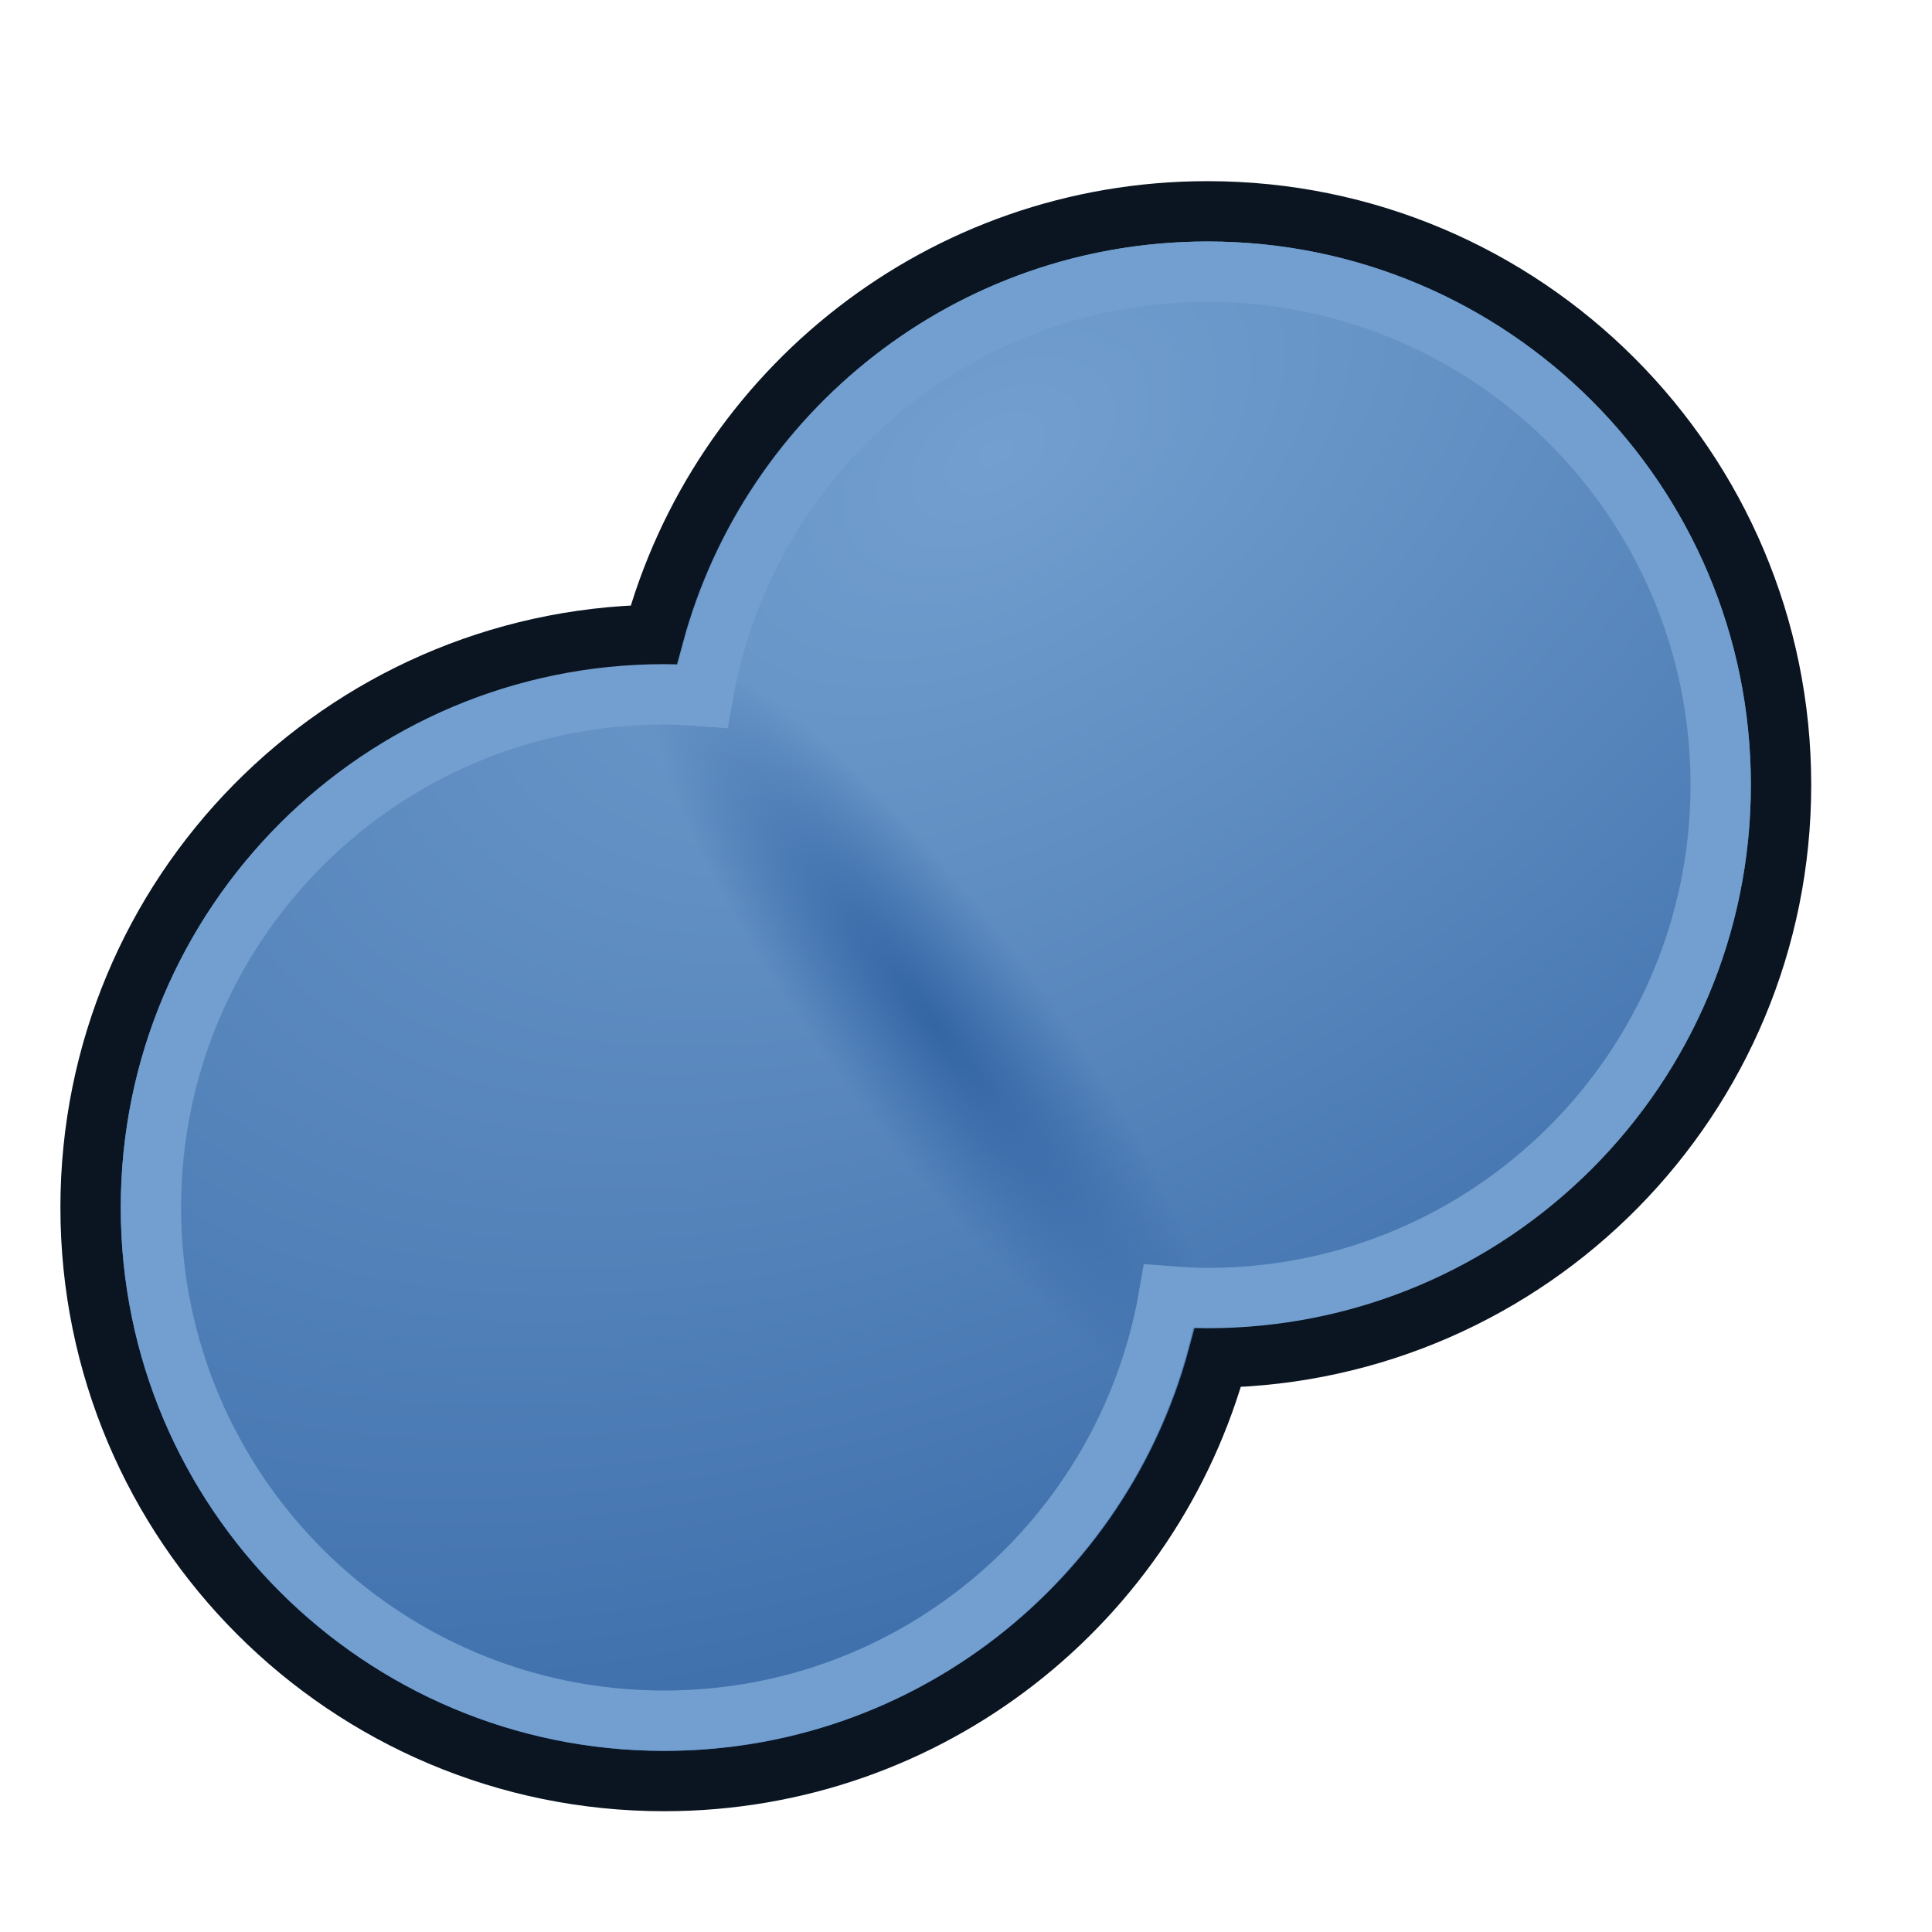
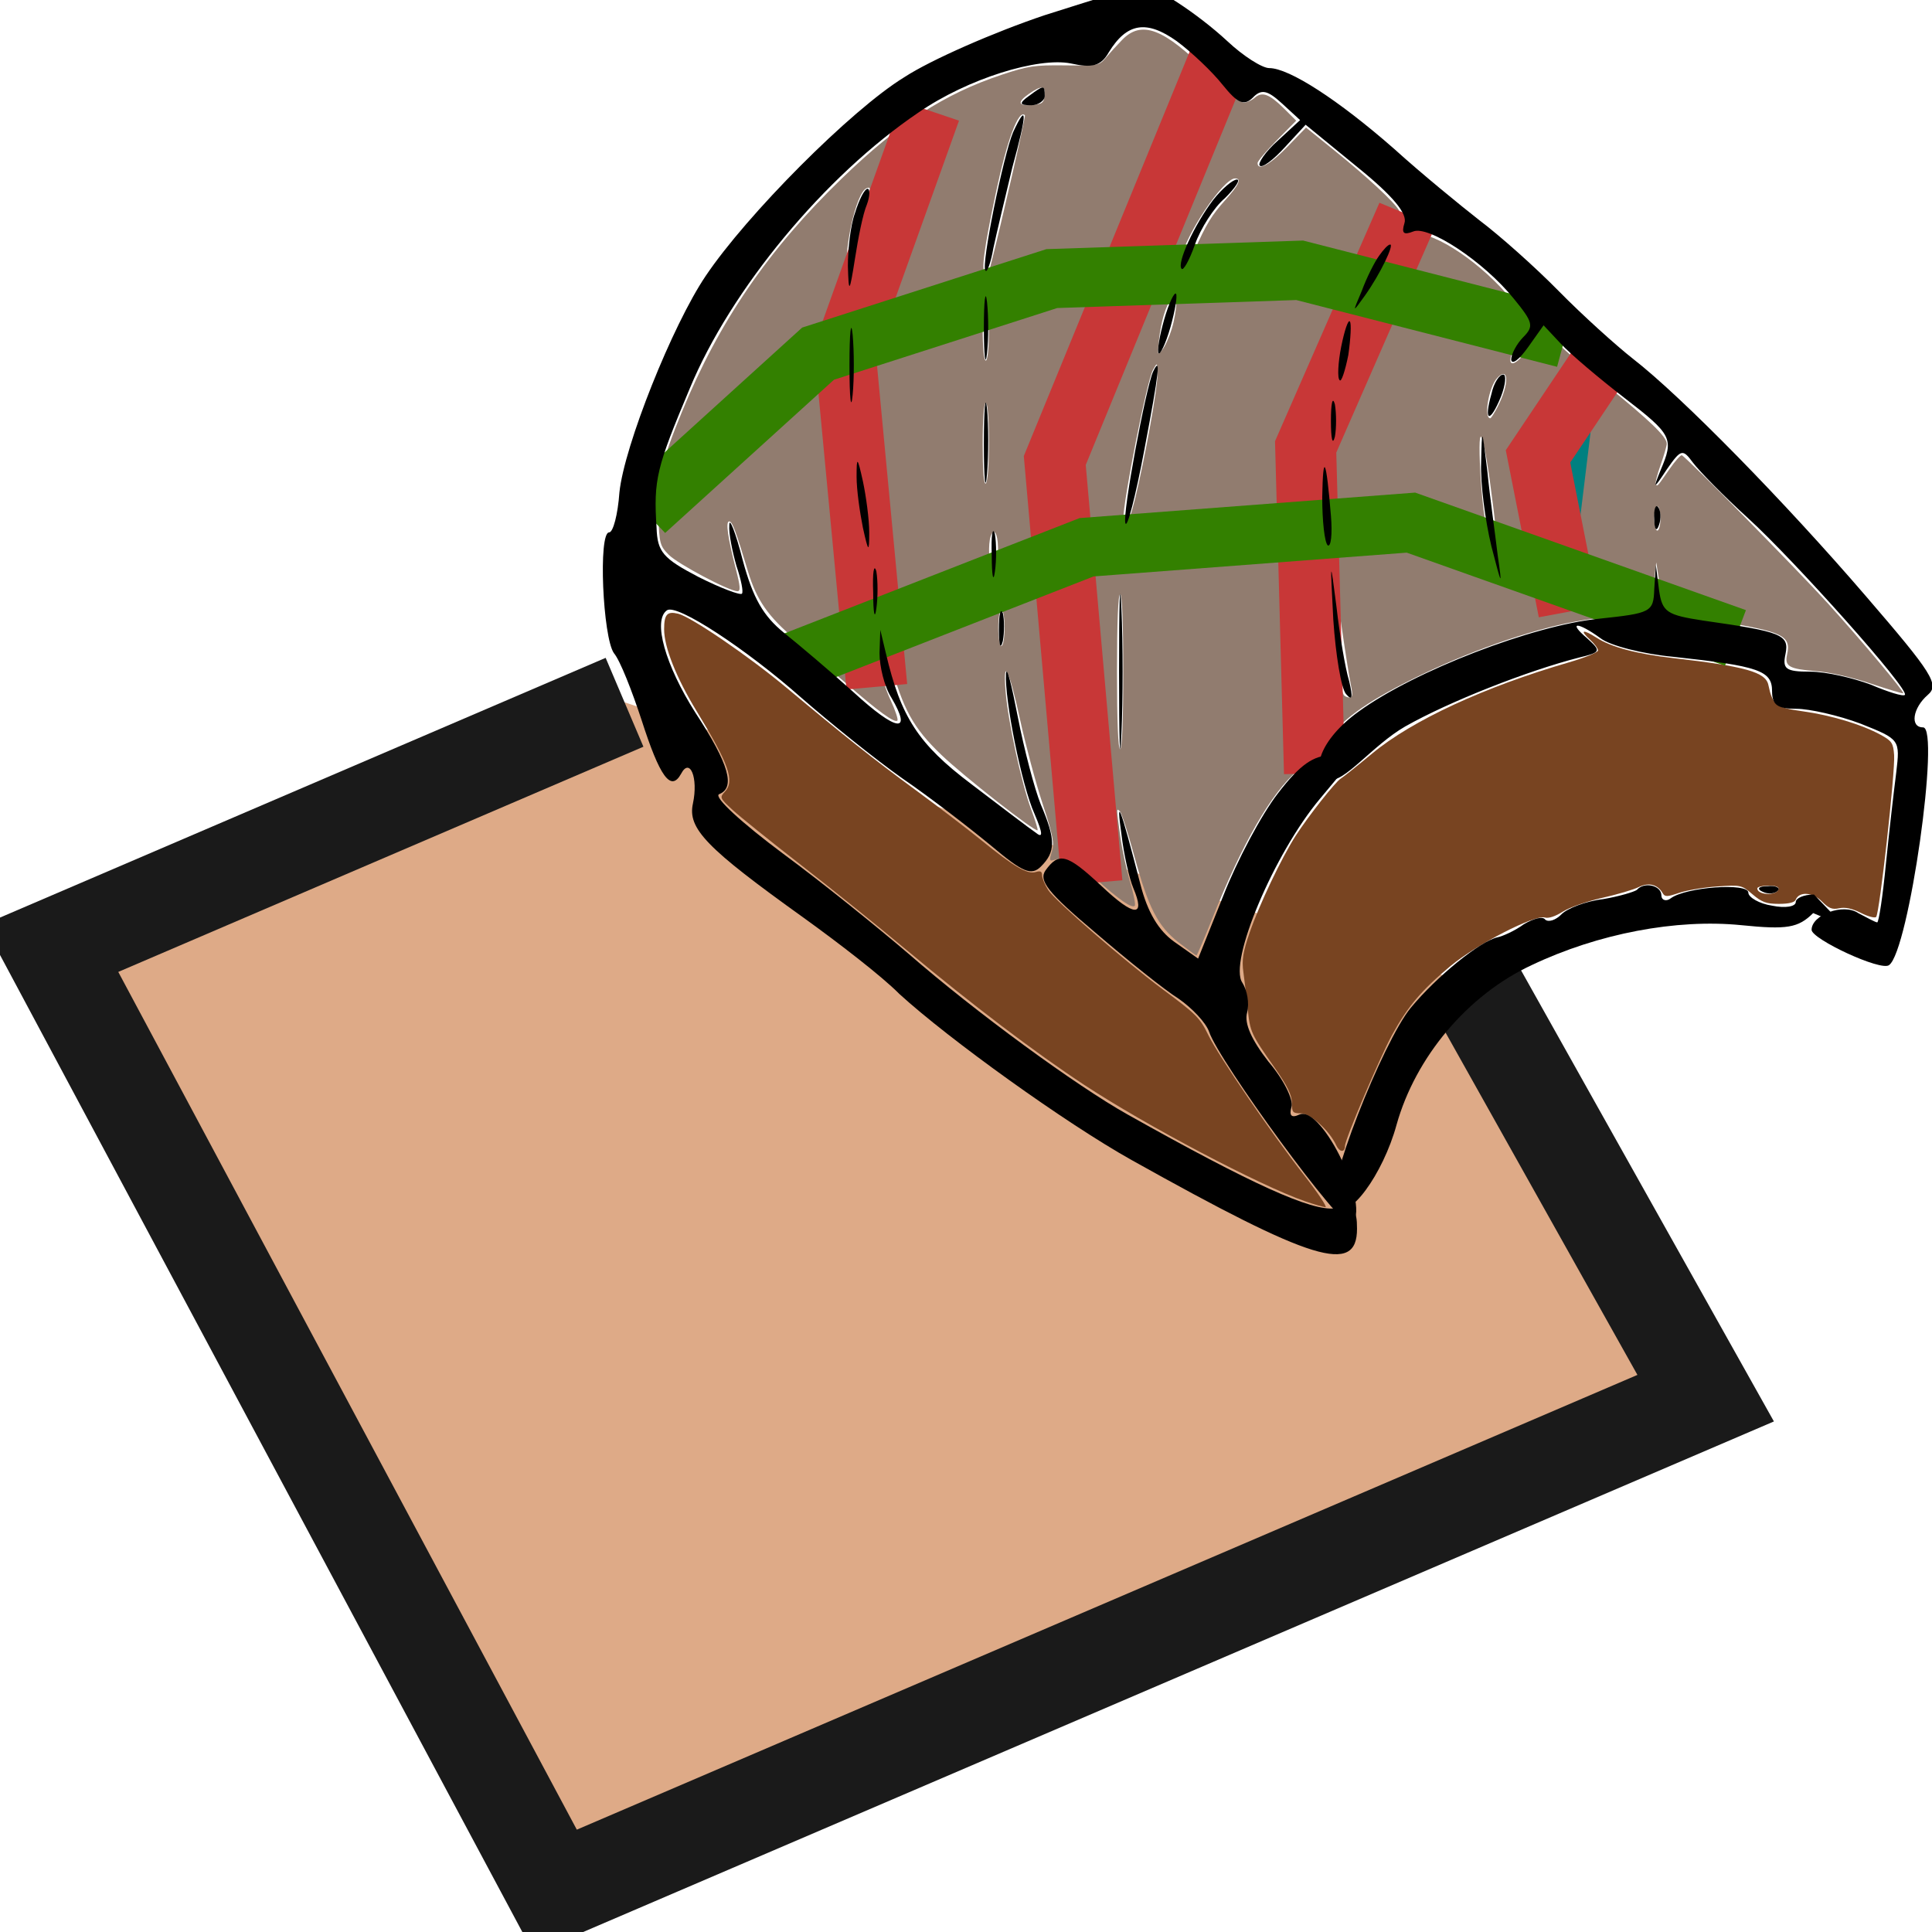
- <svg xmlns="http://www.w3.org/2000/svg" xmlns:xlink="http://www.w3.org/1999/xlink" width="64px" height="64px" id="svg2568" version="1.1">
-   <defs id="defs2570">
-     <linearGradient id="linearGradient3805">
-       <stop style="stop-color:#3465a4;stop-opacity:1;" offset="0" id="stop3807" />
-       <stop style="stop-color:#3465a4;stop-opacity:0;" offset="1" id="stop3809" />
-     </linearGradient>
-     <linearGradient id="linearGradient3864">
-       <stop id="stop3866" offset="0" style="stop-color:#71b2f8;stop-opacity:1;" />
-       <stop id="stop3868" offset="1" style="stop-color:#002795;stop-opacity:1;" />
-     </linearGradient>
-     <linearGradient id="linearGradient3593">
-       <stop style="stop-color:#c8e0f9;stop-opacity:1;" offset="0" id="stop3595" />
-       <stop style="stop-color:#637dca;stop-opacity:1;" offset="1" id="stop3597" />
-     </linearGradient>
-     <radialGradient r="19.571" fy="26.282" fx="46.534" cy="26.282" cx="46.534" gradientUnits="userSpaceOnUse" id="radialGradient3090" xlink:href="#linearGradient3143" gradientTransform="matrix(1.148609,1.847762,-3.056673,1.900094,73.25774,-112.1016)" />
-     <linearGradient id="linearGradient3143">
-       <stop style="stop-color:#729fcf;stop-opacity:1" offset="0" id="stop3145" />
-       <stop style="stop-color:#3465a4;stop-opacity:1" offset="1" id="stop3147" />
-     </linearGradient>
-     <radialGradient r="19.571" fy="25.149" fx="48.646" cy="25.149" cx="48.646" gradientTransform="matrix(0.6329403,0.9308913,-0.8269538,0.56227,38.65302,-34.2755)" gradientUnits="userSpaceOnUse" id="radialGradient3165" xlink:href="#linearGradient3143-7" />
-     <linearGradient id="linearGradient3143-7">
-       <stop style="stop-color:#729fcf;stop-opacity:1" offset="0" id="stop3145-0" />
-       <stop style="stop-color:#204a87;stop-opacity:1" offset="1" id="stop3147-9" />
-     </linearGradient>
-     <radialGradient xlink:href="#linearGradient3143" id="radialGradient3023" gradientUnits="userSpaceOnUse" gradientTransform="matrix(1.175182,1.89051,-3.12739,1.944053,60.50718,-124.0664)" cx="46.534" cy="26.282" fx="46.534" fy="26.282" r="19.571" />
-     <radialGradient xlink:href="#linearGradient3805" id="radialGradient3811" cx="22.626" cy="32.827" fx="22.626" fy="32.827" r="13" gradientTransform="matrix(0.22188,-0.16641,0.6923077,0.9230769,3.253687,7.463585)" gradientUnits="userSpaceOnUse" />
-   </defs>
+ <svg xmlns="http://www.w3.org/2000/svg" width="64.0px" height="64.0px" viewBox="0 0 64.0 64.0" version="1.1" id="SVGRoot">
+   <defs id="defs2301" />
  <g id="layer1">
-     <path style="fill:url(#radialGradient3023);fill-opacity:1;fill-rule:evenodd;stroke:#0b1521;stroke-width:1.998;stroke-linecap:butt;stroke-linejoin:miter;stroke-miterlimit:4;stroke-opacity:1;stroke-dasharray:none;stroke-dashoffset:0;marker:none;visibility:visible;display:inline;overflow:visible;enable-background:accumulate" d="M 40 7 C 31.224 7 23.84 12.945 21.656 21.031 C 11.323 21.217 3 29.623 3 40 C 3 50.494 11.506 59 22 59 C 30.776 59 38.16 53.055 40.344 44.969 C 50.677 44.783 59 36.377 59 26 C 59 15.506 50.494 7 40 7 z " id="path3550-3" />
-     <path style="fill:none;stroke:url(#radialGradient3811);stroke-width:10;stroke-linecap:butt;stroke-linejoin:miter;stroke-opacity:1" d="m 21,25 c 5.799,2.615 10.296,7.639 16,20" id="path3027" />
-     <path style="fill:none;stroke:#729fcf;stroke-width:1.998;stroke-linecap:butt;stroke-linejoin:miter;stroke-miterlimit:4;stroke-opacity:1;stroke-dasharray:none;stroke-dashoffset:0;marker:none;visibility:visible;display:inline;overflow:visible;enable-background:accumulate" d="M 40 9 C 31.611 9 24.671 15.071 23.281 23.062 C 22.86 23.031 22.43 23 22 23 C 12.611 23 5 30.611 5 40 C 5 49.389 12.611 57 22 57 C 30.389 57 37.329 50.929 38.719 42.938 C 39.14 42.969 39.57 43 40 43 C 49.389 43 57 35.389 57 26 C 57 16.611 49.389 9 40 9 z " id="path3550-3-1" />
+     <g id="g1331" transform="matrix(1.098823,0,0,1.103835,-5.275592,-2.033787)">
+       <path style="fill:#deaa87;stroke:#1a1a1a;stroke-width:2.9;stroke-dashoffset:0.29" d="M 23.629,22.918 6.339,30.299 21.54,58.605 56.222,43.802 49.253,31.425" id="path974" />
+       <g id="g918" transform="matrix(0.6334859,0,0,0.6128479,22.37396,1.093607)">
+         <path style="fill:#917c6f;stroke-width:0.431;stroke-dashoffset:0.29;stroke-opacity:0.996" d="m 28.358,47.378 c -1.005,-0.809 -1.444,-1.691 -2.127,-4.272 -0.292,-1.103 -0.594,-2.07 -0.672,-2.148 -0.175,-0.175 -0.175,-0.206 0.013,1.207 0.085,0.639 0.296,1.649 0.468,2.243 0.172,0.594 0.272,1.121 0.221,1.172 -0.135,0.135 -0.77,-0.318 -1.827,-1.301 -0.952,-0.886 -1.444,-1.125 -1.968,-0.959 -0.273,0.087 -0.284,0.056 -0.148,-0.395 0.125,-0.413 0.056,-0.78 -0.443,-2.347 -0.325,-1.022 -0.804,-2.861 -1.064,-4.088 -0.542,-2.556 -0.832,-3.138 -0.694,-1.394 0.115,1.454 0.758,4.497 1.214,5.756 0.195,0.538 0.333,0.999 0.307,1.026 -0.107,0.107 -3.509,-2.635 -4.582,-3.694 -1.342,-1.325 -1.825,-2.23 -2.45,-4.593 -0.387,-1.463 -0.417,-1.524 -0.489,-0.966 -0.111,0.865 0.076,1.878 0.534,2.899 0.221,0.493 0.363,0.936 0.315,0.985 -0.131,0.131 -0.915,-0.454 -2.408,-1.796 C 11.824,34.053 10.726,33.079 10.119,32.549 8.806,31.403 8.268,30.609 7.858,29.208 7.268,27.19 7.109,26.755 6.961,26.755 c -0.176,0 -0.069,0.784 0.32,2.341 0.211,0.843 0.227,1.078 0.077,1.078 -0.393,0 -2.84,-1.334 -3.27,-1.783 C 3.664,27.948 3.639,27.853 3.591,26.467 3.531,24.741 3.723,23.872 4.707,21.404 6.478,16.964 8.819,13.447 12.327,9.956 c 2.706,-2.693 4.87,-4.138 7.6,-5.072 1.268,-0.434 1.558,-0.478 3.02,-0.461 1.572,0.019 1.626,0.008 1.932,-0.367 0.173,-0.212 0.526,-0.61 0.784,-0.883 0.922,-0.978 1.978,-0.564 4.085,1.6 0.788,0.809 1.551,1.471 1.698,1.471 0.146,0 0.383,-0.106 0.527,-0.236 0.348,-0.315 0.698,-0.182 1.395,0.531 l 0.577,0.591 -0.919,0.957 c -0.505,0.526 -0.919,1.029 -0.919,1.118 0,0.411 0.596,0.079 1.412,-0.787 l 0.894,-0.949 1.337,1.11 c 1.577,1.31 2.853,2.527 3.086,2.942 0.092,0.164 0.17,0.498 0.175,0.743 0.008,0.417 0.041,0.442 0.529,0.401 1.031,-0.088 3.291,1.49 4.686,3.273 0.447,0.572 0.812,1.083 0.811,1.136 -0.002,0.053 -0.202,0.391 -0.446,0.75 -0.741,1.094 -0.52,1.67 0.256,0.669 0.228,-0.294 0.533,-0.679 0.678,-0.855 l 0.263,-0.32 0.402,0.501 c 0.221,0.276 1.349,1.293 2.506,2.261 2.131,1.782 2.883,2.532 2.883,2.874 0,0.104 -0.134,0.578 -0.298,1.053 -0.164,0.476 -0.264,0.899 -0.223,0.94 0.089,0.089 0.055,0.128 0.658,-0.763 0.266,-0.393 0.527,-0.694 0.582,-0.669 0.221,0.101 5.551,5.665 6.951,7.256 1.607,1.827 3.65,4.334 3.584,4.4 -0.022,0.022 -0.724,-0.194 -1.56,-0.48 -0.905,-0.31 -1.956,-0.555 -2.597,-0.606 -1.269,-0.101 -1.496,-0.234 -1.371,-0.804 0.203,-0.923 -0.188,-1.121 -3.206,-1.627 -2.641,-0.443 -2.65,-0.449 -2.906,-2.148 l -0.112,-0.743 -0.116,0.954 c -0.064,0.525 -0.148,1.037 -0.187,1.139 -0.076,0.199 -0.79,0.365 -3.136,0.731 -2.074,0.324 -5.105,1.371 -7.731,2.672 -2.407,1.193 -3.691,2.1 -4.376,3.091 -0.474,0.685 -0.501,0.714 -1.527,1.607 -1.24,1.08 -2.625,3.551 -4.053,7.233 -0.388,1.001 -0.729,1.821 -0.758,1.821 -0.028,0 -0.405,-0.285 -0.837,-0.632 z M 25.715,34.113 c 0,-2.428 -0.053,-3.79 -0.149,-3.79 -0.095,0 -0.149,1.363 -0.149,3.79 0,2.428 0.053,3.79 0.149,3.79 0.095,0 0.149,-1.363 0.149,-3.79 z m 10.829,0.632 c -0.072,-0.347 -0.27,-1.635 -0.441,-2.861 -0.402,-2.884 -0.603,-3.337 -0.495,-1.115 0.078,1.613 0.423,4.196 0.598,4.479 0.044,0.071 0.167,0.129 0.274,0.129 0.15,0 0.164,-0.144 0.064,-0.632 z M 20.066,31.957 c 0,-0.495 -0.066,-0.892 -0.149,-0.892 -0.083,0 -0.149,0.396 -0.149,0.892 0,0.495 0.066,0.892 0.149,0.892 0.083,0 0.149,-0.396 0.149,-0.892 z m -5.958,-1.858 c 0.01,-0.939 -0.208,-1.357 -0.356,-0.683 -0.138,0.629 0.064,2.143 0.23,1.723 0.065,-0.164 0.121,-0.632 0.126,-1.04 z m 5.646,-1.809 c 0.019,-0.78 -0.12,-1.202 -0.301,-0.916 -0.153,0.242 -0.167,1.098 -0.028,1.778 0.099,0.484 0.106,0.489 0.208,0.13 0.058,-0.204 0.112,-0.65 0.12,-0.991 z m 23.566,-2.269 c -0.45,-3.758 -0.767,-4.596 -0.609,-1.607 0.091,1.72 0.304,3.131 0.69,4.564 0.344,1.277 0.32,0.389 -0.081,-2.957 z m -29.872,-0.864 c -0.259,-1.443 -0.517,-1.815 -0.516,-0.743 7.14e-4,0.751 0.407,3.352 0.561,3.588 0.222,0.341 0.192,-1.521 -0.045,-2.845 z m 22.172,1.062 c -0.11,-1.926 -0.298,-2.573 -0.474,-1.631 -0.108,0.577 0.016,2.982 0.167,3.226 0.044,0.072 0.154,0.131 0.243,0.131 0.114,0 0.133,-0.516 0.064,-1.725 z m 15.66,0.388 c 0,-0.327 -0.067,-0.595 -0.149,-0.595 -0.082,0 -0.149,0.268 -0.149,0.595 0,0.327 0.067,0.595 0.149,0.595 0.082,0 0.149,-0.268 0.149,-0.595 z M 26.289,25.603 c 0.486,-2.091 1.061,-5.386 1.054,-6.044 -0.006,-0.607 -0.006,-0.607 -0.215,-0.222 -0.284,0.523 -1.414,6.383 -1.414,7.335 0,0.127 0.061,0.232 0.136,0.232 0.075,0 0.272,-0.585 0.439,-1.301 z m -6.966,-2.721 c 0,-1.183 -0.057,-1.924 -0.149,-1.924 -0.092,0 -0.149,0.771 -0.149,2.015 0,1.306 0.052,1.983 0.149,1.924 0.087,-0.054 0.149,-0.893 0.149,-2.015 z m 16.568,-1.44 c -0.048,-0.347 -0.151,-0.632 -0.227,-0.632 -0.163,0 -0.192,1.831 -0.031,1.991 0.184,0.184 0.351,-0.694 0.259,-1.359 z m 7.638,-0.297 c 0.559,-1.104 0.542,-2.033 -0.025,-1.406 -0.397,0.439 -0.645,1.964 -0.32,1.964 0.034,0 0.189,-0.251 0.345,-0.557 z M 12.932,19.1 c 0,-1.14 -0.057,-1.858 -0.149,-1.858 -0.091,0 -0.149,0.718 -0.149,1.858 0,1.14 0.057,1.858 0.149,1.858 0.091,0 0.149,-0.718 0.149,-1.858 z m 23.467,0.011 c 0.2,-0.794 0.221,-2.166 0.033,-2.166 -0.229,0 -0.712,2.538 -0.537,2.821 0.161,0.26 0.328,0.043 0.504,-0.655 z M 19.323,17.316 c 0,-0.941 -0.059,-1.561 -0.149,-1.561 -0.09,0 -0.149,0.619 -0.149,1.561 0,0.941 0.059,1.561 0.149,1.561 0.09,0 0.149,-0.619 0.149,-1.561 z m 8.7,0.013 c 0.12,-0.405 0.216,-0.974 0.214,-1.266 -0.004,-0.5 -0.017,-0.514 -0.224,-0.24 -0.279,0.369 -0.502,1.14 -0.604,2.088 -0.075,0.699 -0.066,0.726 0.158,0.448 0.131,-0.162 0.336,-0.626 0.456,-1.03 z m 9.954,-2.784 c 0.286,-0.543 0.52,-1.106 0.52,-1.249 0,-0.243 -0.023,-0.241 -0.32,0.022 -0.333,0.295 -1.467,2.555 -1.458,2.906 0.008,0.313 0.683,-0.587 1.258,-1.679 z M 13.243,12.857 c 0.501,-2.532 0.498,-2.499 0.266,-2.422 -0.506,0.169 -1.139,3.14 -0.927,4.354 l 0.104,0.595 0.117,-0.446 c 0.064,-0.245 0.263,-1.182 0.441,-2.081 z m 6.158,1.375 c 0.498,-1.998 1.679,-7.323 1.635,-7.367 -0.305,-0.305 -0.845,1.188 -1.397,3.865 -0.557,2.699 -0.701,3.837 -0.484,3.837 0.09,0 0.2,-0.15 0.246,-0.334 z m 9.672,-0.669 c 0.595,-1.376 0.841,-1.793 1.509,-2.558 0.639,-0.731 0.776,-1.046 0.456,-1.046 -0.563,0 -2.362,2.757 -2.594,3.976 -0.151,0.794 0.219,0.575 0.628,-0.372 z m -7.102,-7.655 c 0.057,-0.492 -0.143,-0.519 -0.73,-0.101 -0.586,0.417 -0.542,0.612 0.126,0.556 0.484,-0.04 0.564,-0.1 0.604,-0.455 z" id="path519" />
+         <path style="fill:#784421;stroke-width:0.431;stroke-dashoffset:0.29;stroke-opacity:0.996" d="m 35.85,57.304 c -0.332,-0.73 -1.229,-1.564 -1.681,-1.564 -0.39,0 -0.429,-0.047 -0.429,-0.514 0,-0.378 -0.214,-0.829 -0.807,-1.7 -1.147,-1.685 -1.18,-1.759 -1.296,-2.913 -0.057,-0.572 -0.15,-1.376 -0.205,-1.786 -0.081,-0.597 -0.022,-0.981 0.296,-1.932 0.461,-1.379 1.526,-3.683 2.197,-4.754 0.602,-0.961 1.892,-2.643 2.142,-2.794 0.107,-0.065 0.781,-0.618 1.498,-1.23 1.898,-1.621 5.339,-3.26 9.367,-4.463 0.756,-0.226 1.375,-0.487 1.375,-0.581 0,-0.094 -0.167,-0.327 -0.371,-0.519 -0.522,-0.49 -0.356,-0.538 0.32,-0.093 0.687,0.452 1.894,0.782 3.61,0.984 3.45,0.407 4.422,0.689 4.549,1.317 0.199,0.981 0.361,1.109 1.635,1.291 1.344,0.192 2.824,0.651 3.708,1.151 0.536,0.303 0.599,0.401 0.642,0.993 0.057,0.8 -0.694,7.759 -0.856,7.927 -0.064,0.066 -0.391,-0.023 -0.727,-0.199 -0.413,-0.215 -0.747,-0.289 -1.029,-0.227 -0.335,0.073 -0.5,0.006 -0.829,-0.337 -0.434,-0.453 -1.084,-0.496 -1.243,-0.081 -0.051,0.133 -0.326,0.203 -0.8,0.203 -0.598,0 -0.814,-0.081 -1.254,-0.467 -0.521,-0.457 -0.555,-0.465 -1.677,-0.386 -0.63,0.044 -1.446,0.185 -1.812,0.313 -0.579,0.202 -0.682,0.204 -0.787,0.016 -0.239,-0.428 -0.67,-0.541 -1.138,-0.299 -0.241,0.125 -1.028,0.364 -1.748,0.531 -0.72,0.167 -1.564,0.472 -1.875,0.677 -0.348,0.229 -0.674,0.338 -0.848,0.283 -0.478,-0.152 -3.256,1.319 -4.492,2.378 -1.37,1.174 -2.034,1.98 -2.775,3.369 -0.577,1.082 -2.245,5.125 -2.245,5.442 0,0.334 -0.259,0.311 -0.417,-0.037 z M 56.892,44.777 c 0.041,-0.125 -0.112,-0.186 -0.471,-0.186 -0.293,0 -0.533,0.061 -0.533,0.136 0,0.326 0.898,0.371 1.004,0.05 z" id="path799" />
+         <path style="fill:#784421;stroke-width:0.431;stroke-dashoffset:0.29;stroke-opacity:0.996" d="M 34.37,60.047 C 32.246,59.292 26.808,56.344 23.857,54.346 21.529,52.771 18.506,50.411 15.458,47.789 14.11,46.628 11.825,44.735 10.381,43.581 8.937,42.428 7.472,41.213 7.124,40.883 6.512,40.301 6.501,40.273 6.757,39.99 7.232,39.466 6.95,38.64 5.412,36.045 4.443,34.41 3.865,32.912 3.865,32.037 c 0,-0.731 0.144,-0.894 0.671,-0.761 0.614,0.154 3.358,2.082 5.134,3.607 2.826,2.427 4.136,3.496 6.161,5.025 1.063,0.803 2.48,1.917 3.149,2.476 1.529,1.278 2.175,1.665 2.569,1.54 0.223,-0.071 0.302,-0.03 0.302,0.157 0,0.139 0.132,0.466 0.293,0.727 0.323,0.522 3.605,3.449 5.448,4.859 1.618,1.237 1.771,1.395 2.182,2.262 0.477,1.006 3.008,4.814 4.534,6.822 0.667,0.878 1.13,1.591 1.029,1.585 -0.101,-0.006 -0.537,-0.136 -0.968,-0.289 z" id="path659" />
+         <path style="fill:none;stroke:#c83737;stroke-width:2.9;stroke-dashoffset:0.29;stroke-opacity:1" d="M 13.988,34.851 12.467,18.326 16.528,6.654" id="path1607" />
+         <path style="fill:none;stroke:#c83737;stroke-width:2.9;stroke-dashoffset:0.29;stroke-opacity:1" d="M 24.228,44.452 22.456,23.771 30.33,4.012" id="path1663" />
+         <path style="fill:none;stroke:#c83737;stroke-width:2.9;stroke-dashoffset:0.29;stroke-opacity:1" d="M 34.814,39.094 34.395,23.105 39.24,11.719" id="path1719" />
+         <path style="fill:#008080;stroke:#c83737;stroke-width:2.9;stroke-dashoffset:0.29;stroke-opacity:1" d="M 46.915,31.176 45.453,23.569 48.338,19.139" id="path1721" />
+         <path style="fill:none;stroke:#338000;stroke-width:2.9;stroke-dashoffset:0.29;stroke-opacity:1" d="m 2.924,26.26 8.267,-7.72 11.123,-3.676 11.797,-0.406 12.619,3.324" id="path1939" />
+         <path style="fill:none;stroke:#338000;stroke-width:2.9;stroke-dashoffset:0.29;stroke-opacity:1" d="m 9.955,33.655 14.017,-5.635 15.434,-1.206 15.443,5.647" id="path1941" />
+         <g id="g446" transform="matrix(1.022288,0,0,1.235533,-0.02114431,-8.61085)">
+           <g id="g416">
+             <g id="g13445" transform="matrix(0.3680232,0,0,0.3680232,-417.5317,-284.8654)">
+               <path d="m 1193,797.3 c -6.3,1.8 -14.4,4.8 -17.8,6.7 -6.7,3.5 -19.9,14.8 -25.1,21.4 -4.2,5.3 -10.3,18.3 -10.9,23.3 -0.2,2.4 -0.8,4.3 -1.3,4.3 -1.4,0 -0.8,11.3 0.6,13 0.8,0.8 2.3,4.1 3.5,7.2 2.3,6.1 3.7,7.8 5,5.8 1.1,-1.8 2.2,0.4 1.5,3.2 -0.7,2.7 1.7,4.8 14,12.3 4.4,2.7 9.9,6.3 12.1,8.2 6.3,4.9 21,13.9 29.4,17.9 22.9,10.9 28.5,12.4 28.5,7.4 0,-2.1 -0.4,-2.5 -2.8,-2.2 -3,0.3 -10.5,-2.6 -26.2,-10.1 -6.5,-3.1 -19.2,-11 -27.7,-17.3 -3.7,-2.7 -10.8,-7.6 -15.9,-10.8 -5.2,-3.3 -8.8,-6.1 -8.1,-6.4 2.1,-0.7 1.3,-3.2 -3,-8.8 -3.8,-5.1 -5.4,-9.9 -3.6,-11 1.2,-0.8 10.1,4.2 17,9.4 3.5,2.6 9.3,6.6 12.8,8.7 3.6,2.1 8.6,5.4 11.3,7.3 3.9,2.8 5,3.2 6.2,2.2 1.9,-1.6 1.9,-2.9 0,-6.7 -0.8,-1.7 -2.1,-5.9 -2.9,-9.4 -0.8,-3.5 -1.4,-5.6 -1.5,-4.7 -0.2,2.8 2,12.1 3.6,15.1 1.1,2.2 1.1,2.7 0.1,2 -0.7,-0.4 -4.4,-2.8 -8.1,-5.2 -6.7,-4.3 -8.9,-7.2 -10.8,-14.1 l -0.7,-2.5 -0.1,2.5 c 0,1.4 0.6,3.6 1.5,4.8 2.7,3.9 0.7,3.7 -4.8,-0.6 -3,-2.3 -6.9,-5.1 -8.8,-6.4 -2.6,-1.8 -3.9,-3.7 -5.2,-7.8 -0.9,-3 -1.7,-4.7 -1.7,-3.8 -0.1,0.9 0.4,2.9 0.9,4.4 0.6,1.5 0.9,2.8 0.7,3 -0.2,0.2 -2.7,-0.6 -5.5,-1.8 -4.5,-2 -5.2,-2.7 -5.3,-5.3 -0.4,-5.2 0,-6.5 4.2,-15 5.2,-10.7 17.1,-22.9 28.9,-29.7 6.3,-3.7 15.2,-6 19.3,-5.3 2.7,0.5 3.8,0.3 4.8,-1.2 2.3,-3.2 4.8,-3.5 8.6,-1.2 1.9,1.2 4.5,3.3 5.8,4.7 1.9,2 2.7,2.3 3.8,1.4 1.1,-1 1.9,-0.8 3.7,0.6 l 2.3,1.8 -2.8,2.2 c -1.6,1.2 -2.6,2.5 -2.3,2.7 0.3,0.3 1.7,-0.6 3.2,-2 l 2.6,-2.4 6.6,4.6 c 4.5,3.1 6.3,5 5.9,6 -0.4,1.1 -0.1,1.3 1.1,0.9 1.9,-0.7 8.9,3.2 12.7,7.2 2.5,2.6 2.6,3 1.2,4.2 -0.8,0.7 -1.5,1.8 -1.5,2.4 0.1,0.6 1,0 2.1,-1.3 l 2,-2.4 2.2,2 c 1.2,1.1 4.8,3.7 8,5.8 6.1,4 6.3,4.4 4.6,7.8 -1,2.1 -0.9,2.1 0.8,-0.1 1.8,-2.2 2,-2.2 3.3,-0.7 0.8,0.9 3.9,3.6 7,6 5.8,4.5 20.4,18.4 19.8,19 -0.2,0.2 -2.1,-0.3 -4.3,-1.1 -2.2,-0.7 -5.6,-1.4 -7.7,-1.4 -3.1,0 -3.5,-0.3 -3.1,-1.9 0.5,-2.1 -0.5,-2.4 -10.4,-3.6 -4.6,-0.6 -5.2,-0.9 -5.6,-3.3 l -0.4,-2.7 -0.2,2.6 c -0.1,2.5 -0.4,2.6 -7,3.2 -8.3,0.7 -23.3,5.6 -30.4,10 -4.9,3 -6.24,6.607 -3.74,7.307 1.8,0.5 5.54,-3.707 9.64,-5.707 5.6,-2.7 15.5,-6 21.9,-7.4 2.9,-0.6 2.9,-0.7 1.1,-2.1 -2.5,-1.8 -1.2,-1.8 1.7,0 1.2,0.8 5.4,1.7 9.2,2 10.9,1 12.5,1.5 12.5,3.7 0,1.5 0.7,1.9 3.1,1.9 1.6,0 5.3,0.7 8.1,1.6 5,1.7 5,1.7 4.5,5.3 -0.3,2 -0.9,6.4 -1.3,9.8 -0.4,3.5 -0.9,6.3 -1.1,6.3 -0.2,0 -1.3,-0.5 -2.4,-1 -1.9,-1.1 -5.9,0.2 -5.9,1.8 0,1 8.8,4.5 9.8,3.8 2.5,-1.5 6.5,-25.6 4.3,-25.6 -1.7,0 -1.3,-2.1 0.6,-3.5 1.5,-1.1 0.6,-2.3 -7.8,-10.6 -10.3,-10.2 -23.3,-21.5 -29.5,-25.6 -2.1,-1.4 -6.4,-4.7 -9.4,-7.3 -3,-2.6 -7.5,-6 -10,-7.6 -2.4,-1.6 -7.3,-5 -10.8,-7.7 -7.1,-5.3 -13.3,-8.7 -15.8,-8.7 -0.9,0 -3.3,-1.3 -5.3,-2.9 -3.8,-3 -9.4,-6.1 -10.8,-6 -0.4,0 -6,1.5 -12.3,3.2 z" id="path152" style="fill:#000000;stroke:none;stroke-width:0.1" />
+               <path d="m 1191,806 c -1.3,0.8 -1.2,1 0.3,1 0.9,0 1.7,-0.5 1.7,-1 0,-1.2 -0.1,-1.2 -2,0 z" id="path156" style="fill:#000000;stroke:none;stroke-width:0.1" />
+               <path d="m 1189,809.9 c -1.2,2.4 -4.1,14.4 -3.5,14.9 0.2,0.3 0.7,-0.9 1,-2.4 0.4,-1.6 1.5,-5.5 2.4,-8.7 1.9,-5.9 1.9,-7.1 0.1,-3.8 z" id="path158" style="fill:#000000;stroke:none;stroke-width:0.1" />
+               <path d="m 1214.3,817.2 c -2.4,2.7 -4.6,6.8 -4,7.4 0.2,0.3 1,-0.9 1.7,-2.6 0.7,-1.7 2.4,-4 3.8,-5 1.3,-1.1 2,-2 1.5,-2 -0.5,0 -1.9,1 -3,2.2 z" id="path160" style="fill:#000000;stroke:none;stroke-width:0.1" />
+               <path d="m 1169,818.6 c -0.6,1.4 -0.9,4 -0.9,5.7 0.1,3 0.2,3 0.9,-0.8 0.4,-2.2 1,-4.8 1.5,-5.8 0.4,-0.9 0.4,-1.7 0.1,-1.7 -0.4,0 -1.1,1.2 -1.6,2.6 z" id="path162" style="fill:#000000;stroke:none;stroke-width:0.1" />
+               <path d="m 1235.3,823.2 c -0.6,0.7 -1.6,2.4 -2.2,3.8 -1.2,2.4 -1.2,2.4 0.4,0.5 2,-2.4 3.7,-5.5 3.2,-5.5 -0.3,0 -0.9,0.6 -1.4,1.2 z" id="path164" style="fill:#000000;stroke:none;stroke-width:0.1" />
+               <path d="m 1185.3,831 c 0,3 0.2,4.3 0.4,2.7 0.2,-1.5 0.2,-3.9 0,-5.5 -0.2,-1.5 -0.4,-0.2 -0.4,2.8 z" id="path170" style="fill:#000000;stroke:none;stroke-width:0.1" />
+               <path d="m 1208.1,830.1 c -0.6,1.8 -0.9,3.4 -0.7,3.6 0.2,0.2 0.9,-1 1.5,-2.8 0.6,-1.8 0.9,-3.4 0.7,-3.6 -0.2,-0.2 -0.9,1 -1.5,2.8 z" id="path172" style="fill:#000000;stroke:none;stroke-width:0.1" />
+               <path d="m 1168.3,835 c 0,3.6 0.2,5 0.4,3.2 0.2,-1.7 0.2,-4.7 0,-6.5 -0.2,-1.7 -0.4,-0.3 -0.4,3.3 z" id="path176" style="fill:#000000;stroke:none;stroke-width:0.1" />
+               <path d="m 1230.5,833 c -0.4,1.7 -0.5,3.4 -0.2,3.6 0.2,0.3 0.7,-1 1.1,-2.7 0.3,-1.8 0.4,-3.4 0.2,-3.6 -0.2,-0.3 -0.7,1 -1.1,2.7 z" id="path178" style="fill:#000000;stroke:none;stroke-width:0.1" />
+               <path d="m 1206.7,835.7 c -0.9,1.7 -3.9,15.3 -3.5,16.3 0.2,0.7 1.3,-2.9 2.4,-7.9 1.9,-8.5 2.1,-10.2 1.1,-8.4 z" id="path188" style="fill:#000000;stroke:none;stroke-width:0.1" />
+               <path d="m 1249.5,838.1 c -1,3 -0.2,3.2 1.2,0.3 0.6,-1.3 0.7,-2.4 0.3,-2.4 -0.5,0 -1.2,0.9 -1.5,2.1 z" id="path190" style="fill:#000000;stroke:none;stroke-width:0.1" />
+               <path d="m 1185.3,843.5 c 0,3.8 0.2,5.3 0.4,3.2 0.2,-2 0.2,-5.2 0,-7 -0.2,-1.7 -0.4,-0.1 -0.4,3.8 z" id="path192" style="fill:#000000;stroke:none;stroke-width:0.1" />
+               <path d="m 1229.2,841 c 0,1.9 0.2,2.7 0.5,1.7 0.2,-0.9 0.2,-2.5 0,-3.5 -0.3,-0.9 -0.5,-0.1 -0.5,1.8 z" id="path196" style="fill:#000000;stroke:none;stroke-width:0.1" />
+               <path d="m 1248.2,845.5 c -0.1,2.2 0.5,6.2 1.3,9 1.3,4.3 1.4,4.5 0.8,1 -0.3,-2.2 -1,-6.3 -1.3,-9 -0.7,-4.9 -0.7,-4.9 -0.8,-1 z" id="path206" style="fill:#000000;stroke:none;stroke-width:0.1" />
+               <path d="m 1169.2,847 c 0,1.4 0.4,3.8 0.8,5.5 0.7,2.7 0.8,2.7 0.8,0.5 0,-1.4 -0.4,-3.9 -0.8,-5.5 -0.7,-2.7 -0.8,-2.7 -0.8,-0.5 z" id="path210" style="fill:#000000;stroke:none;stroke-width:0.1" />
+               <path d="m 1228.1,849.2 c 0,2.6 0.3,4.9 0.7,5.2 0.4,0.2 0.6,-1.2 0.4,-3.2 -0.6,-6.2 -1,-6.9 -1.1,-2 z" id="path212" style="fill:#000000;stroke:none;stroke-width:0.1" />
+               <path d="m 1270.1,851.6 c 0,1.1 0.3,1.4 0.6,0.6 0.3,-0.7 0.2,-1.6 -0.1,-1.9 -0.3,-0.4 -0.6,0.2 -0.5,1.3 z" id="path216" style="fill:#000000;stroke:none;stroke-width:0.1" />
+               <path d="m 1186.3,855.5 c 0,2.2 0.2,3 0.4,1.7 0.2,-1.2 0.2,-3 0,-4 -0.3,-0.9 -0.5,0.1 -0.4,2.3 z" id="path218" style="fill:#000000;stroke:none;stroke-width:0.1" />
+               <path d="m 1202.4,868 c 0,7.4 0.1,10.5 0.3,6.7 0.2,-3.7 0.2,-9.7 0,-13.5 -0.2,-3.7 -0.3,-0.6 -0.3,6.8 z" id="path220" style="fill:#000000;stroke:none;stroke-width:0.1" />
+               <path d="m 1171.3,859.5 c 0,2.2 0.2,3 0.4,1.7 0.2,-1.2 0.2,-3 0,-4 -0.3,-0.9 -0.5,0.1 -0.4,2.3 z" id="path222" style="fill:#000000;stroke:none;stroke-width:0.1" />
+               <path d="m 1229.5,862.4 c 0.3,3.8 1,7.4 1.6,8 0.8,0.8 0.9,0.4 0.4,-1.4 -0.5,-1.4 -1.2,-5 -1.6,-8 -0.8,-5.3 -0.8,-5.2 -0.4,1.4 z" id="path224" style="fill:#000000;stroke:none;stroke-width:0.1" />
+               <path d="m 1187.2,863.5 c 0,1.6 0.2,2.2 0.5,1.2 0.2,-0.9 0.2,-2.3 0,-3 -0.3,-0.6 -0.5,0.1 -0.5,1.8 z" id="path226" style="fill:#000000;stroke:none;stroke-width:0.1" />
+               <path d="m 1222.5,881.1 c -2.1,2.3 -5.2,7.3 -6.9,11 l -3.2,6.8 -3,-1.8 c -2,-1.2 -3.4,-3.2 -4.3,-6.2 -2.6,-8.6 -3.1,-9.6 -2.4,-5.4 0.3,2.2 1,4.8 1.5,5.8 1.6,3.2 0.1,3.1 -4,-0.2 -4.4,-3.5 -5.4,-3.7 -7.1,-1.7 -0.9,1.1 0.3,2.4 6.3,6.7 4.1,3 8.8,6.2 10.5,7.1 1.7,1 3.5,2.6 3.9,3.6 1.2,3.1 16.848,21.417 17.948,20.717 2.7,-1.6 -3.648,-12.917 -6.548,-11.817 -1,0.4 -1.3,0.1 -1,-0.8 0.3,-0.8 -1,-3 -2.9,-4.9 -2.1,-2.3 -3.1,-4.1 -2.7,-5.3 0.3,-1 0,-2.4 -0.6,-3.2 -1.8,-2.2 4,-13.9 9.8,-19.8 l 4.6,-4.7 h -3.1 c -2.3,0 -4,1 -6.8,4.1 z" id="path230" style="fill:#000000;stroke:none;stroke-width:0.1" />
+               <path d="m 1267.9,891.5 c -0.3,0.2 -2.2,0.7 -4.3,1 -2.1,0.2 -4.5,1 -5.2,1.6 -0.8,0.7 -1.7,0.9 -2.1,0.6 -0.3,-0.4 -1.5,-0.1 -2.7,0.5 -1.1,0.7 -2.7,1.3 -3.3,1.4 -2.2,0.4 -7.7,4.2 -11,7.6 -3.5,3.6 -11.126,19.937 -9.626,21.437 1.7,1.7 6.126,-3.537 7.826,-8.837 2.4,-7.3 9,-14 17.1,-17.2 8.4,-3.4 18.3,-5 26.5,-4.3 5.8,0.5 7.2,0.3 9.1,-1.3 l 3.932,1.404 L 1290.3,892 c -1.3,0 -2.3,0.4 -2.3,0.8 0,0.5 -1.3,0.7 -3,0.4 -1.6,-0.2 -3,-0.9 -3,-1.4 0,-1.1 -7.9,-0.6 -9.8,0.6 -0.6,0.4 -1.2,0.2 -1.2,-0.3 0,-1.1 -2.2,-1.5 -3.1,-0.6 z" id="path232" style="fill:#000000;stroke:none;stroke-width:0.1" />
+               <path d="m 1283.8,891.7 c 0.7,0.3 1.6,0.2 1.9,-0.1 0.4,-0.3 -0.2,-0.6 -1.3,-0.5 -1.1,0 -1.4,0.3 -0.6,0.6 z" id="path234" style="fill:#000000;stroke:none;stroke-width:0.1" />
+             </g>
+           </g>
+         </g>
+       </g>
+     </g>
  </g>
</svg>
